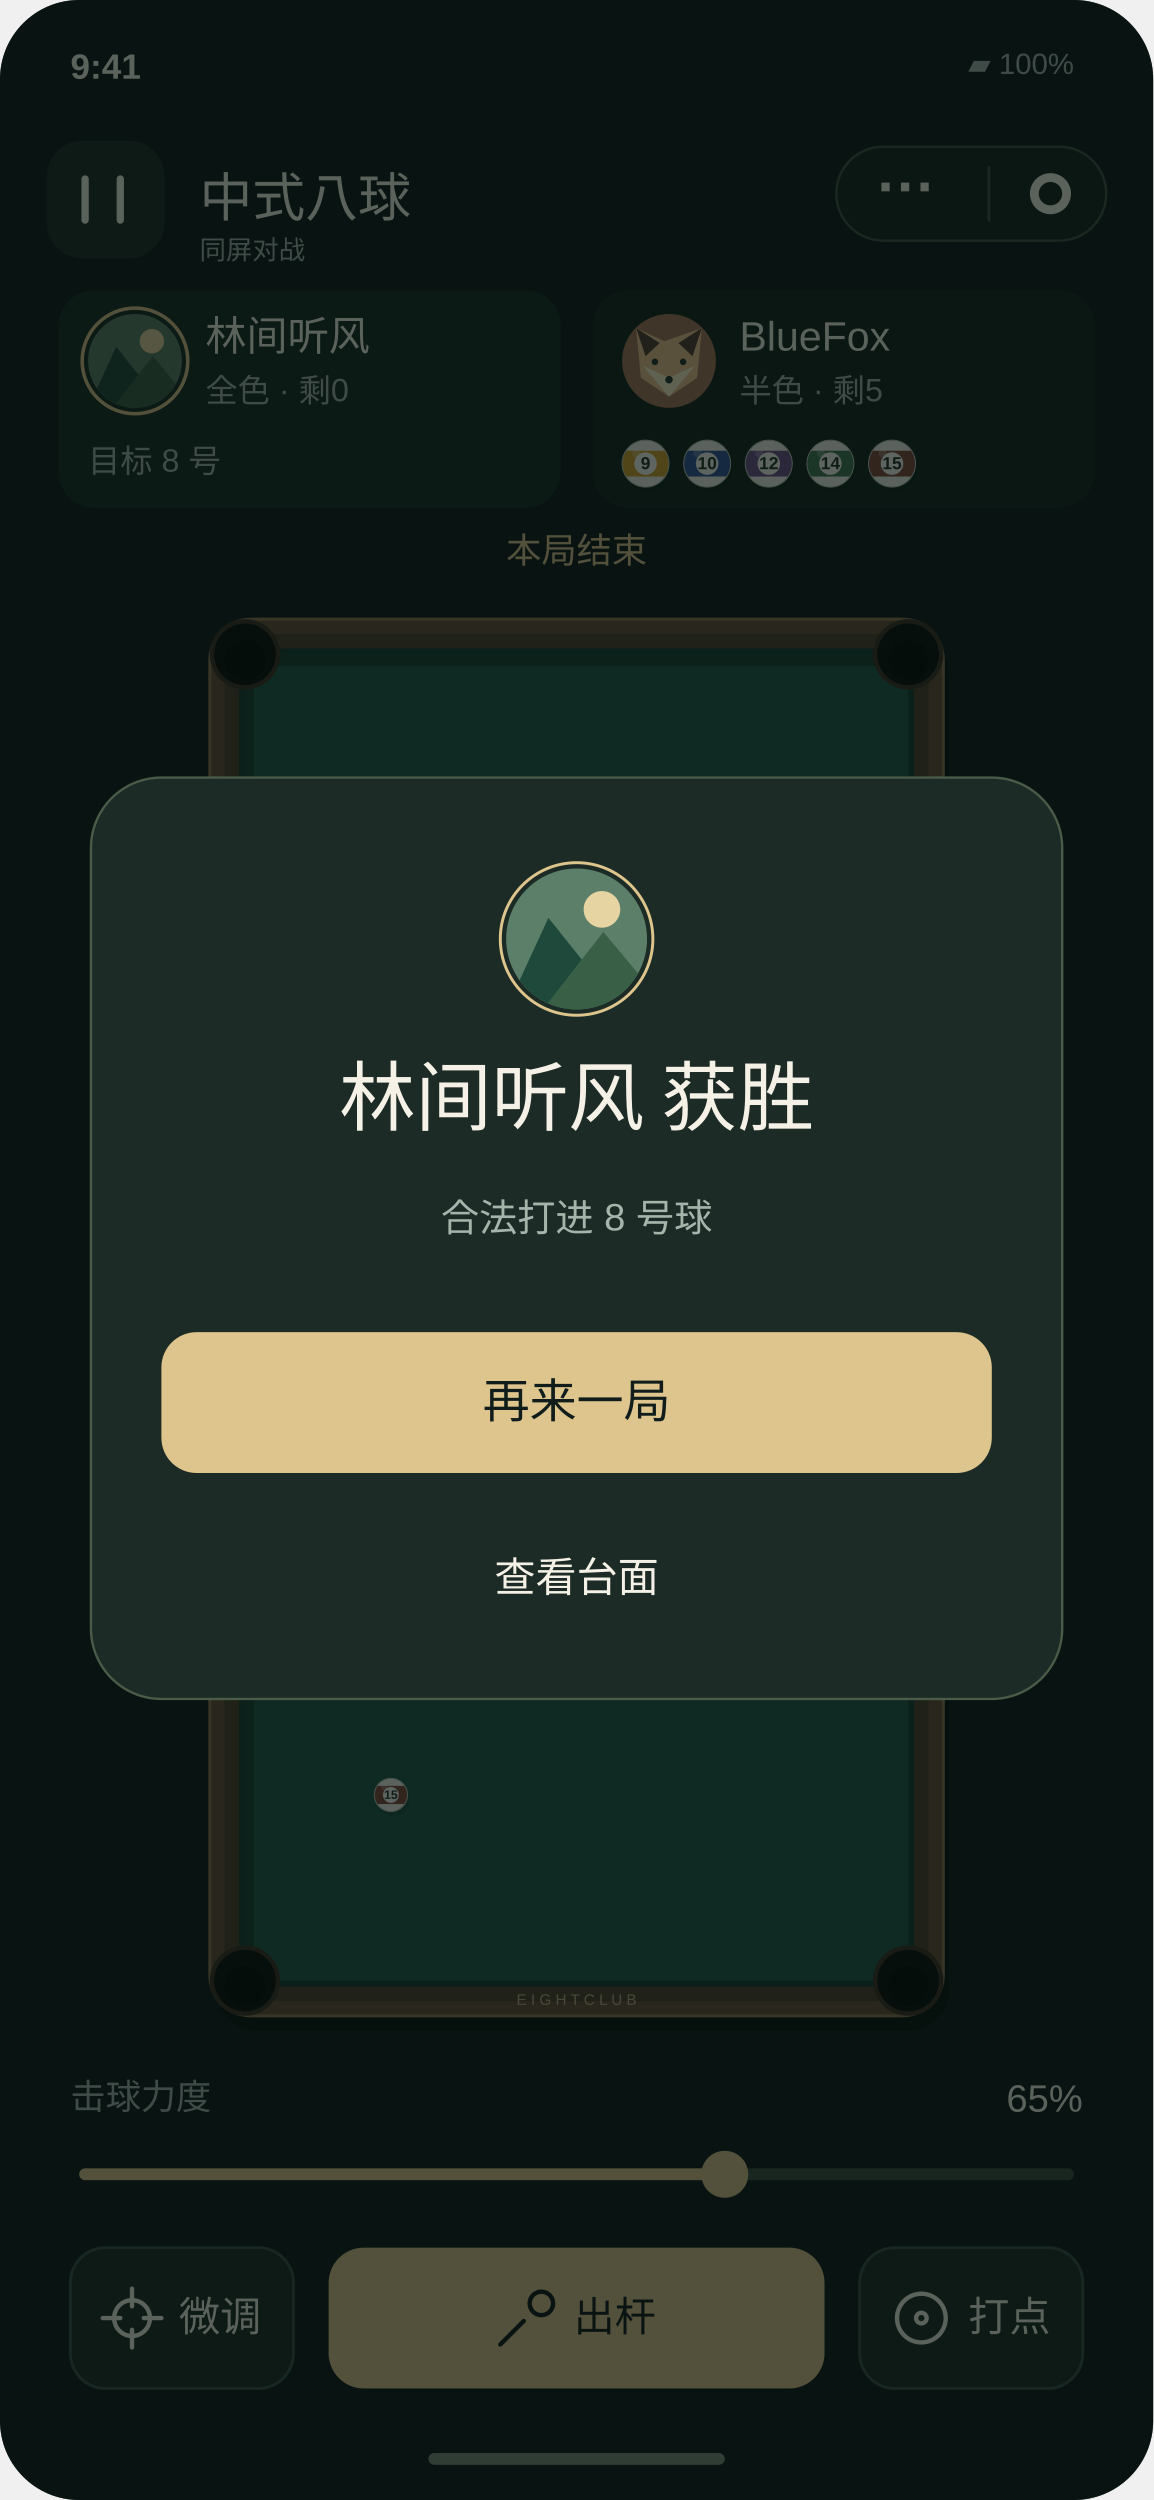
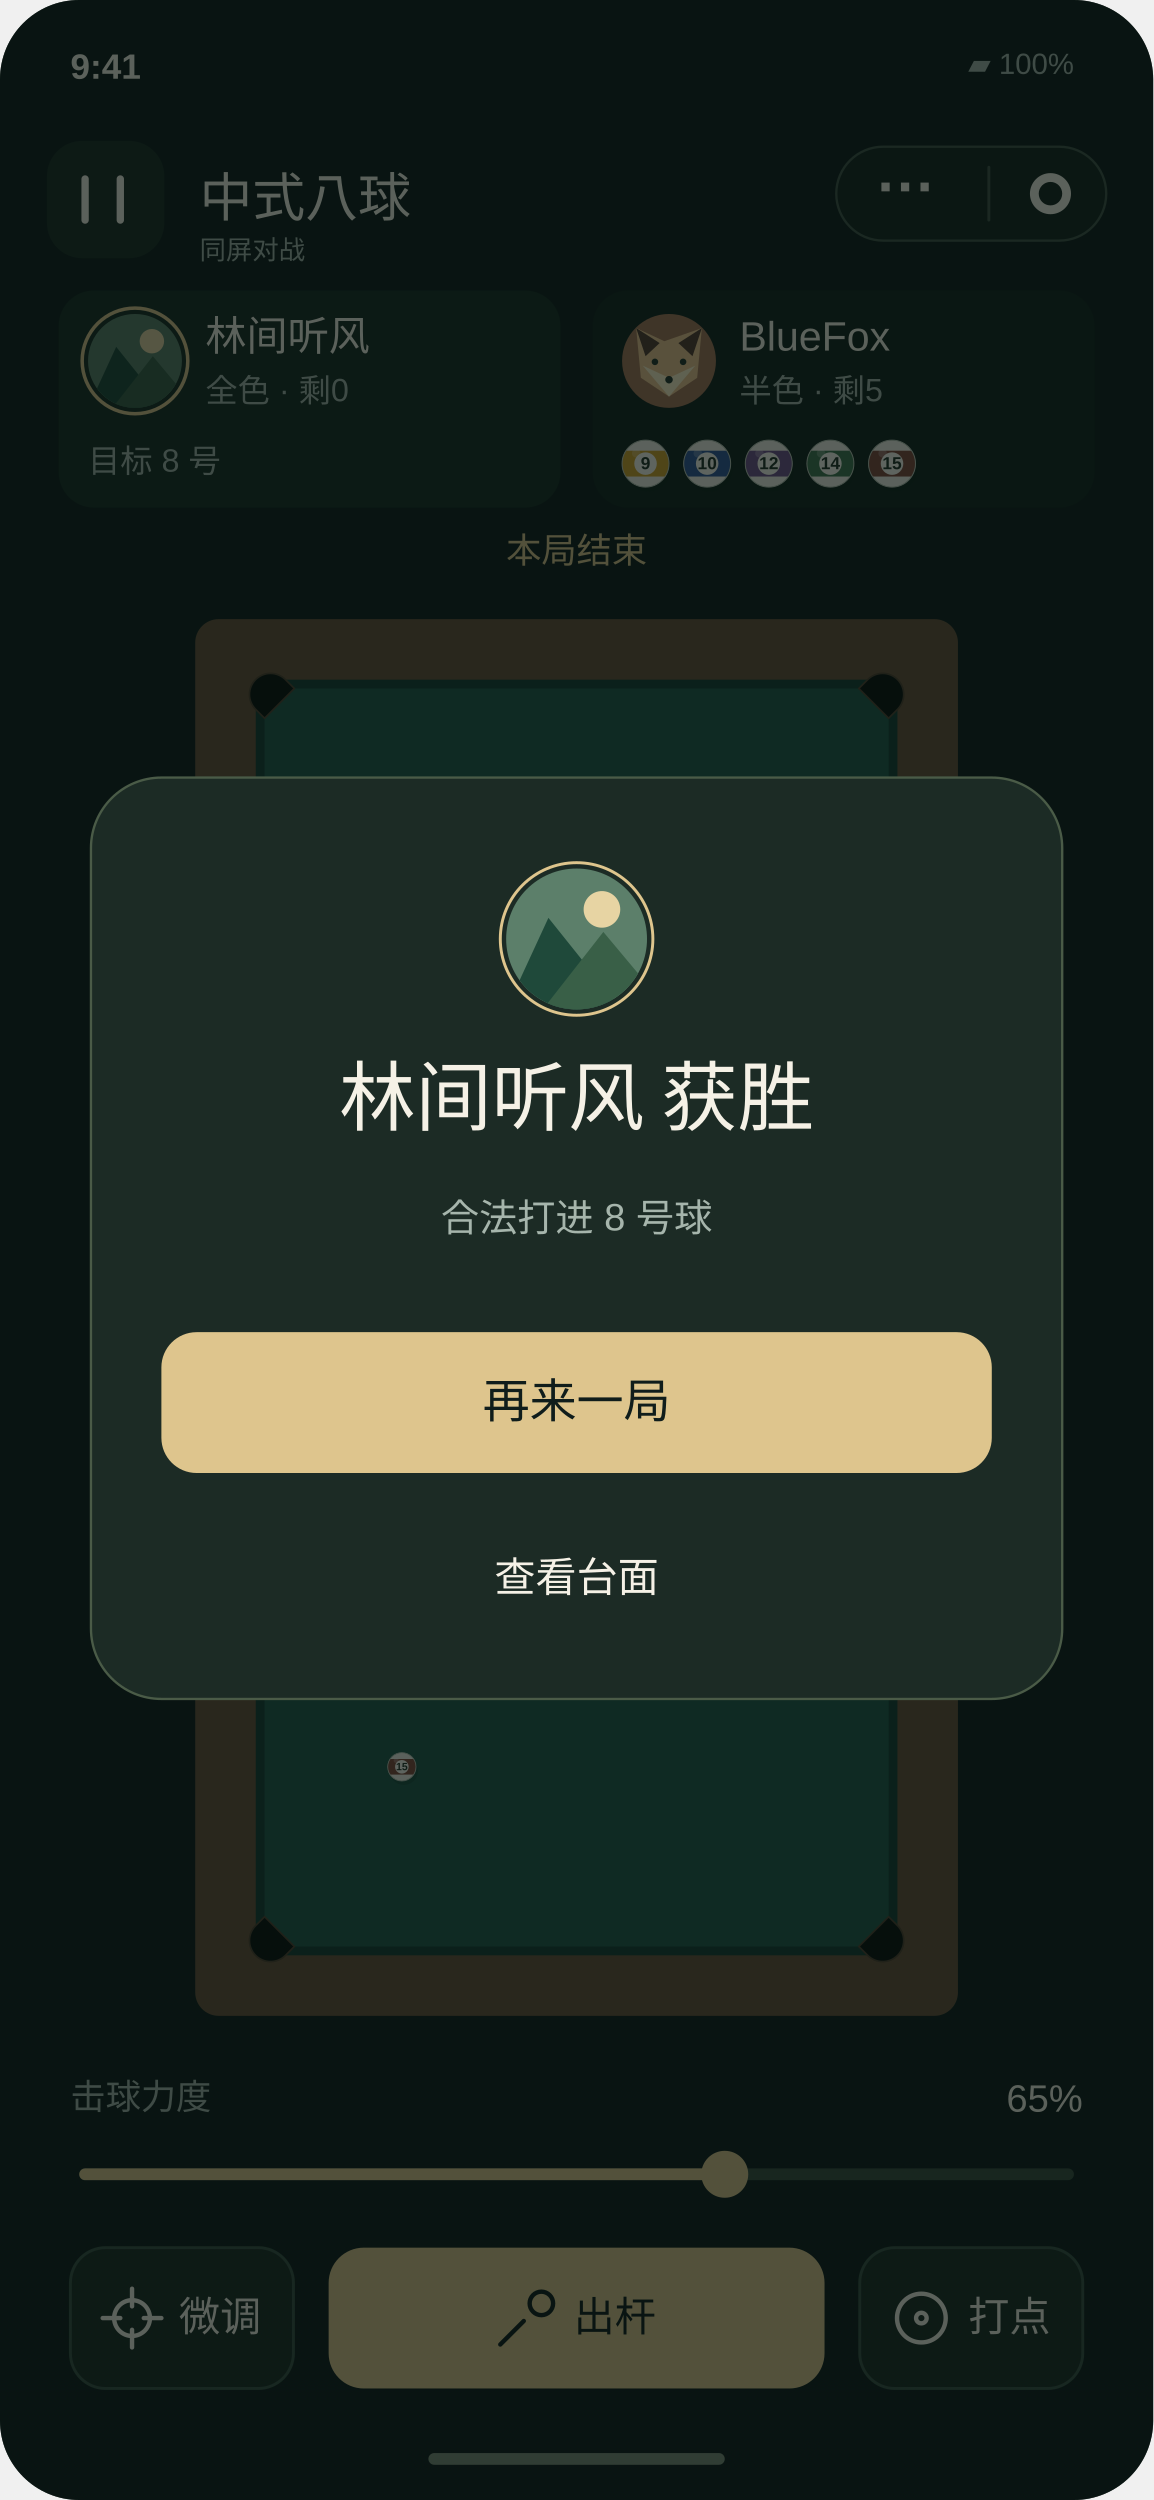
- <svg xmlns="http://www.w3.org/2000/svg" width="393" height="852" viewBox="0 0 393 852">
+ <svg xmlns="http://www.w3.org/2000/svg" width="393" height="852" viewBox="0 0 393 852" data-design-version="1.12" data-pocket-profile="not-finalized">
  <rect x="0" y="0" width="393" height="852" rx="27" fill="#101D1B" stroke="none" stroke-width="1" opacity="1" />
  <text x="24" y="26.84" text-anchor="start" font-family="Arial Unicode MS,PingFang SC,Arial,sans-serif" font-size="12" fill="#F5F1E6" font-weight="700">9:41</text>
  <text x="366" y="25.2" text-anchor="end" font-family="Arial Unicode MS,PingFang SC,Arial,sans-serif" font-size="10" fill="#A6B5AC" font-weight="400">▰  100%</text>
  <rect x="16" y="48" width="40" height="40" rx="12" fill="#1C2B25" stroke="none" stroke-width="1" opacity="1" />
  <line x1="29" y1="61" x2="29" y2="75" stroke="#F5F1E6" stroke-width="2.5" stroke-linecap="round" stroke-linejoin="round" />
  <line x1="41" y1="61" x2="41" y2="75" stroke="#F5F1E6" stroke-width="2.5" stroke-linecap="round" stroke-linejoin="round" />
  <text x="68" y="73.76" text-anchor="start" font-family="Arial Unicode MS,PingFang SC,Arial,sans-serif" font-size="18" fill="#F5F1E6" font-weight="400">中式八球</text>
  <text x="68" y="88.38" text-anchor="start" font-family="Arial Unicode MS,PingFang SC,Arial,sans-serif" font-size="9" fill="#A6B5AC" font-weight="400">同屏对战</text>
  <rect x="285" y="50" width="92" height="32" rx="16" fill="#15241F" stroke="#425348" stroke-width="0.8" opacity="1" />
  <text x="309" y="70.4" text-anchor="middle" font-family="Arial Unicode MS,PingFang SC,Arial,sans-serif" font-size="20" fill="#F5F1E6" font-weight="700">···</text>
  <line x1="337" y1="57" x2="337" y2="75" stroke="#425348" stroke-width="1" stroke-linecap="round" stroke-linejoin="round" />
  <circle cx="358" cy="66" r="7" fill="#F5F1E6" stroke="none" stroke-width="1" opacity="1" />
  <circle cx="358" cy="66" r="4" fill="#15241F" stroke="none" stroke-width="1" opacity="1" />
  <rect x="20" y="99" width="171" height="74" rx="12" fill="#182B23" stroke="none" stroke-width="1" opacity="1" />
  <circle cx="46.0" cy="123.0" r="16.0" fill="#5C7F6A" stroke="none" stroke-width="1" opacity="1" />
  <defs>
    <clipPath id="circleclip15">
      <circle cx="46.0" cy="123.0" r="16.0" />
    </clipPath>
  </defs>
  <g clip-path="url(#circleclip15)">
    <circle cx="51.76" cy="116.28" r="4.16" fill="#E7D4A3" stroke="none" stroke-width="1" opacity="1" />
    <polygon points="30,139 39.6,118.2 56.24,139" fill="#1F493A" />
    <polygon points="38.32,139 52.08,121.4 66.8,139" fill="#395F47" />
  </g>
  <circle cx="46.0" cy="123.0" r="18.0" fill="none" stroke="#DEC58D" stroke-width="1.2" />
  <text x="70" y="119.48" text-anchor="start" font-family="Arial Unicode MS,PingFang SC,Arial,sans-serif" font-size="14" fill="#F5F1E6" font-weight="400">林间听风</text>
  <text x="70" y="137.02" text-anchor="start" font-family="Arial Unicode MS,PingFang SC,Arial,sans-serif" font-size="11" fill="#A6B5AC" font-weight="400">全色 · 剩0</text>
  <text x="30" y="161.02" text-anchor="start" font-family="Arial Unicode MS,PingFang SC,Arial,sans-serif" font-size="11" fill="#A6B5AC" font-weight="400">目标 8 号</text>
  <rect x="202" y="99" width="171" height="74" rx="12" fill="#14231E" stroke="none" stroke-width="1" opacity="1" />
  <circle cx="228.0" cy="123.0" r="16.0" fill="#A67658" stroke="none" stroke-width="1" opacity="1" />
  <defs>
    <clipPath id="circleclip26">
      <circle cx="228.0" cy="123.0" r="16.0" />
    </clipPath>
  </defs>
  <g clip-path="url(#circleclip26)">
    <polygon points="216.8,111.8 226.4,116.28 239.2,111.8 237.6,128.76 228.0,135.16 218.4,128.76" fill="#EDC58F" />
    <polygon points="216.8,111.8 224.8,116.92 220.0,121.4" fill="#553C31" />
    <polygon points="239.2,111.8 231.2,116.92 236.0,121.4" fill="#553C31" />
    <polygon points="219.04,124.6 228.0,128.76 236.96,124.6 228.0,135.16" fill="#FFF0CB" />
    <circle cx="223.2" cy="123.32" r="1.12" fill="#24362D" stroke="none" stroke-width="1" opacity="1" />
    <circle cx="232.8" cy="123.32" r="1.12" fill="#24362D" stroke="none" stroke-width="1" opacity="1" />
    <circle cx="228.0" cy="129.4" r="1.28" fill="#24362D" stroke="none" stroke-width="1" opacity="1" />
  </g>
  <text x="252" y="119.48" text-anchor="start" font-family="Arial Unicode MS,PingFang SC,Arial,sans-serif" font-size="14" fill="#F5F1E6" font-weight="400">BlueFox</text>
  <text x="252" y="137.02" text-anchor="start" font-family="Arial Unicode MS,PingFang SC,Arial,sans-serif" font-size="11" fill="#A6B5AC" font-weight="400">半色 · 剩5</text>
  <circle cx="220.8" cy="159.6" r="8" fill="#09261B" stroke="none" stroke-width="1" opacity="0.22" />
  <circle cx="220" cy="158" r="8" fill="#F5F2E8" stroke="none" stroke-width="1" opacity="1" />
  <defs>
    <clipPath id="circleclip39">
      <circle cx="220" cy="158" r="8" />
    </clipPath>
  </defs>
  <g clip-path="url(#circleclip39)">
    <polygon points="211.6,153.6 228.4,153.6 228.4,162.4 211.6,162.4" fill="#D3A32B" />
  </g>
  <circle cx="220" cy="158" r="8" fill="none" stroke="#B9C3B5" stroke-width="0.35" />
  <circle cx="220" cy="158" r="3.84" fill="#FCF9F0" stroke="none" stroke-width="1" opacity="1" />
  <text x="220" y="159.894" text-anchor="middle" font-family="Arial Unicode MS,PingFang SC,Arial,sans-serif" font-size="5.92" fill="#223328" font-weight="700">9</text>
  <circle cx="216.8" cy="154.48" r="1.44" fill="#FFFFFF" stroke="none" stroke-width="1" opacity="0.22" />
  <circle cx="241.8" cy="159.6" r="8" fill="#09261B" stroke="none" stroke-width="1" opacity="0.22" />
  <circle cx="241" cy="158" r="8" fill="#F5F2E8" stroke="none" stroke-width="1" opacity="1" />
  <defs>
    <clipPath id="circleclip48">
      <circle cx="241" cy="158" r="8" />
    </clipPath>
  </defs>
  <g clip-path="url(#circleclip48)">
    <polygon points="232.6,153.6 249.4,153.6 249.4,162.4 232.6,162.4" fill="#31599A" />
  </g>
  <circle cx="241" cy="158" r="8" fill="none" stroke="#B9C3B5" stroke-width="0.35" />
  <circle cx="241" cy="158" r="3.84" fill="#FCF9F0" stroke="none" stroke-width="1" opacity="1" />
  <text x="241" y="159.894" text-anchor="middle" font-family="Arial Unicode MS,PingFang SC,Arial,sans-serif" font-size="5.92" fill="#223328" font-weight="700">10</text>
  <circle cx="237.8" cy="154.48" r="1.44" fill="#FFFFFF" stroke="none" stroke-width="1" opacity="0.22" />
  <circle cx="262.8" cy="159.6" r="8" fill="#09261B" stroke="none" stroke-width="1" opacity="0.22" />
  <circle cx="262" cy="158" r="8" fill="#F5F2E8" stroke="none" stroke-width="1" opacity="1" />
  <defs>
    <clipPath id="circleclip57">
      <circle cx="262" cy="158" r="8" />
    </clipPath>
  </defs>
  <g clip-path="url(#circleclip57)">
    <polygon points="253.6,153.6 270.4,153.6 270.4,162.4 253.6,162.4" fill="#73538D" />
  </g>
  <circle cx="262" cy="158" r="8" fill="none" stroke="#B9C3B5" stroke-width="0.35" />
  <circle cx="262" cy="158" r="3.84" fill="#FCF9F0" stroke="none" stroke-width="1" opacity="1" />
  <text x="262" y="159.894" text-anchor="middle" font-family="Arial Unicode MS,PingFang SC,Arial,sans-serif" font-size="5.92" fill="#223328" font-weight="700">12</text>
  <circle cx="258.8" cy="154.48" r="1.44" fill="#FFFFFF" stroke="none" stroke-width="1" opacity="0.22" />
  <circle cx="283.8" cy="159.6" r="8" fill="#09261B" stroke="none" stroke-width="1" opacity="0.22" />
  <circle cx="283" cy="158" r="8" fill="#F5F2E8" stroke="none" stroke-width="1" opacity="1" />
  <defs>
    <clipPath id="circleclip66">
      <circle cx="283" cy="158" r="8" />
    </clipPath>
  </defs>
  <g clip-path="url(#circleclip66)">
    <polygon points="274.6,153.6 291.4,153.6 291.4,162.4 274.6,162.4" fill="#427852" />
  </g>
  <circle cx="283" cy="158" r="8" fill="none" stroke="#B9C3B5" stroke-width="0.35" />
  <circle cx="283" cy="158" r="3.84" fill="#FCF9F0" stroke="none" stroke-width="1" opacity="1" />
  <text x="283" y="159.894" text-anchor="middle" font-family="Arial Unicode MS,PingFang SC,Arial,sans-serif" font-size="5.92" fill="#223328" font-weight="700">14</text>
  <circle cx="279.8" cy="154.48" r="1.44" fill="#FFFFFF" stroke="none" stroke-width="1" opacity="0.22" />
  <circle cx="304.8" cy="159.6" r="8" fill="#09261B" stroke="none" stroke-width="1" opacity="0.22" />
  <circle cx="304" cy="158" r="8" fill="#F5F2E8" stroke="none" stroke-width="1" opacity="1" />
  <defs>
    <clipPath id="circleclip75">
      <circle cx="304" cy="158" r="8" />
    </clipPath>
  </defs>
  <g clip-path="url(#circleclip75)">
    <polygon points="295.6,153.6 312.4,153.6 312.4,162.4 295.6,162.4" fill="#824B3D" />
  </g>
  <circle cx="304" cy="158" r="8" fill="none" stroke="#B9C3B5" stroke-width="0.35" />
  <circle cx="304" cy="158" r="3.84" fill="#FCF9F0" stroke="none" stroke-width="1" opacity="1" />
  <text x="304" y="159.894" text-anchor="middle" font-family="Arial Unicode MS,PingFang SC,Arial,sans-serif" font-size="5.92" fill="#223328" font-weight="700">15</text>
  <circle cx="300.8" cy="154.48" r="1.44" fill="#FFFFFF" stroke="none" stroke-width="1" opacity="0.22" />
  <text x="196.5" y="191.84" text-anchor="middle" font-family="Arial Unicode MS,PingFang SC,Arial,sans-serif" font-size="12" fill="#DEC58D" font-weight="400">本局结束</text>
-   <rect x="73.5" y="216" width="250" height="476" rx="14" fill="#07110D" stroke="none" stroke-width="1" opacity="1" />
-   <rect x="71.5" y="211" width="250" height="476" rx="14" fill="#69503A" stroke="#927657" stroke-width="1" opacity="1" />
-   <rect x="76.5" y="216" width="240" height="466" rx="10" fill="#503F2E" stroke="none" stroke-width="1" opacity="1" />
-   <rect x="81.5" y="221" width="230" height="456" rx="6" fill="#163E34" stroke="none" stroke-width="1" opacity="1" />
-   <rect x="83.5" y="223" width="226" height="452" rx="0" fill="#21584B" stroke="none" stroke-width="1" opacity="1" />
-   <rect x="83.5" y="223" width="226" height="4" rx="0" fill="#193F32" stroke="none" stroke-width="1" opacity="1" />
-   <rect x="83.5" y="223" width="3" height="452" rx="0" fill="#193F32" stroke="none" stroke-width="1" opacity="1" />
-   <circle cx="77.5" cy="330" r="1.25" fill="#BAAC8C" stroke="none" stroke-width="1" opacity="1" />
-   <circle cx="77.5" cy="568" r="1.25" fill="#BAAC8C" stroke="none" stroke-width="1" opacity="1" />
-   <circle cx="315.5" cy="330" r="1.25" fill="#BAAC8C" stroke="none" stroke-width="1" opacity="1" />
-   <circle cx="315.5" cy="568" r="1.25" fill="#BAAC8C" stroke="none" stroke-width="1" opacity="1" />
-   <text x="196.5" y="683.264" text-anchor="middle" font-family="Arial Unicode MS,PingFang SC,Arial,sans-serif" font-size="5.2" fill="#C0AB86" font-weight="400">E I G H T   C L U B</text>
-   <circle cx="83.5" cy="223" r="12" fill="#3C3024" stroke="none" stroke-width="1" opacity="1" />
-   <circle cx="83.5" cy="223" r="10.5" fill="#080E0C" stroke="none" stroke-width="1" opacity="1" />
-   <circle cx="83.5" cy="225" r="7" fill="#050907" stroke="none" stroke-width="1" opacity="1" />
-   <circle cx="309.5" cy="223" r="12" fill="#3C3024" stroke="none" stroke-width="1" opacity="1" />
-   <circle cx="309.5" cy="223" r="10.5" fill="#080E0C" stroke="none" stroke-width="1" opacity="1" />
-   <circle cx="309.5" cy="225" r="7" fill="#050907" stroke="none" stroke-width="1" opacity="1" />
-   <circle cx="83.5" cy="449.0" r="12" fill="#3C3024" stroke="none" stroke-width="1" opacity="1" />
-   <circle cx="83.5" cy="449.0" r="10.5" fill="#080E0C" stroke="none" stroke-width="1" opacity="1" />
-   <circle cx="83.5" cy="451.0" r="7" fill="#050907" stroke="none" stroke-width="1" opacity="1" />
-   <circle cx="309.5" cy="449.0" r="12" fill="#3C3024" stroke="none" stroke-width="1" opacity="1" />
-   <circle cx="309.5" cy="449.0" r="10.5" fill="#080E0C" stroke="none" stroke-width="1" opacity="1" />
-   <circle cx="309.5" cy="451.0" r="7" fill="#050907" stroke="none" stroke-width="1" opacity="1" />
-   <circle cx="83.5" cy="675" r="12" fill="#3C3024" stroke="none" stroke-width="1" opacity="1" />
-   <circle cx="83.5" cy="675" r="10.5" fill="#080E0C" stroke="none" stroke-width="1" opacity="1" />
-   <circle cx="83.5" cy="677" r="7" fill="#050907" stroke="none" stroke-width="1" opacity="1" />
-   <circle cx="309.5" cy="675" r="12" fill="#3C3024" stroke="none" stroke-width="1" opacity="1" />
-   <circle cx="309.5" cy="675" r="10.5" fill="#080E0C" stroke="none" stroke-width="1" opacity="1" />
-   <circle cx="309.5" cy="677" r="7" fill="#050907" stroke="none" stroke-width="1" opacity="1" />
-   <circle cx="249.28" cy="296.92" r="5.65" fill="#09261B" stroke="none" stroke-width="1" opacity="0.22" />
-   <circle cx="248.48" cy="295.32" r="5.65" fill="#F5F2E8" stroke="none" stroke-width="1" opacity="1" />
-   <defs>
-     <clipPath id="circleclip115">
-       <circle cx="248.48" cy="295.32" r="5.65" />
-     </clipPath>
-   </defs>
-   <g clip-path="url(#circleclip115)">
-     <polygon points="242.547,292.212 254.412,292.212 254.412,298.428 242.547,298.428" fill="#D3A32B" />
-   </g>
-   <circle cx="248.48" cy="295.32" r="5.65" fill="none" stroke="#B9C3B5" stroke-width="0.35" />
-   <circle cx="248.48" cy="295.32" r="2.712" fill="#FCF9F0" stroke="none" stroke-width="1" opacity="1" />
-   <text x="248.48" y="296.658" text-anchor="middle" font-family="Arial Unicode MS,PingFang SC,Arial,sans-serif" font-size="4.181" fill="#223328" font-weight="700">9</text>
-   <circle cx="246.22" cy="292.834" r="1.017" fill="#FFFFFF" stroke="none" stroke-width="1" opacity="0.22" />
-   <circle cx="129.5" cy="482.24" r="5.65" fill="#09261B" stroke="none" stroke-width="1" opacity="0.22" />
-   <circle cx="128.7" cy="480.64" r="5.65" fill="#F5F2E8" stroke="none" stroke-width="1" opacity="1" />
-   <defs>
-     <clipPath id="circleclip124">
-       <circle cx="128.7" cy="480.64" r="5.65" />
-     </clipPath>
-   </defs>
-   <g clip-path="url(#circleclip124)">
-     <polygon points="122.767,477.532 134.632,477.532 134.632,483.748 122.767,483.748" fill="#31599A" />
-   </g>
-   <circle cx="128.7" cy="480.64" r="5.65" fill="none" stroke="#B9C3B5" stroke-width="0.35" />
-   <circle cx="128.7" cy="480.64" r="2.712" fill="#FCF9F0" stroke="none" stroke-width="1" opacity="1" />
-   <text x="128.7" y="481.978" text-anchor="middle" font-family="Arial Unicode MS,PingFang SC,Arial,sans-serif" font-size="4.181" fill="#223328" font-weight="700">10</text>
-   <circle cx="126.44" cy="478.154" r="1.017" fill="#FFFFFF" stroke="none" stroke-width="1" opacity="0.22" />
-   <circle cx="258.32" cy="446.08" r="5.65" fill="#09261B" stroke="none" stroke-width="1" opacity="0.22" />
-   <circle cx="257.52" cy="444.48" r="5.65" fill="#F5F2E8" stroke="none" stroke-width="1" opacity="1" />
-   <defs>
-     <clipPath id="circleclip133">
-       <circle cx="257.52" cy="444.48" r="5.65" />
-     </clipPath>
-   </defs>
-   <g clip-path="url(#circleclip133)">
-     <polygon points="251.587,441.373 263.452,441.373 263.452,447.588 251.587,447.588" fill="#73538D" />
-   </g>
-   <circle cx="257.52" cy="444.48" r="5.65" fill="none" stroke="#B9C3B5" stroke-width="0.35" />
-   <circle cx="257.52" cy="444.48" r="2.712" fill="#FCF9F0" stroke="none" stroke-width="1" opacity="1" />
-   <text x="257.52" y="445.818" text-anchor="middle" font-family="Arial Unicode MS,PingFang SC,Arial,sans-serif" font-size="4.181" fill="#223328" font-weight="700">12</text>
-   <circle cx="255.26" cy="441.994" r="1.017" fill="#FFFFFF" stroke="none" stroke-width="1" opacity="0.22" />
-   <circle cx="152.1" cy="531.96" r="5.65" fill="#09261B" stroke="none" stroke-width="1" opacity="0.22" />
-   <circle cx="151.3" cy="530.36" r="5.65" fill="#F5F2E8" stroke="none" stroke-width="1" opacity="1" />
-   <defs>
-     <clipPath id="circleclip142">
-       <circle cx="151.3" cy="530.36" r="5.65" />
-     </clipPath>
-   </defs>
-   <g clip-path="url(#circleclip142)">
-     <polygon points="145.368,527.253 157.233,527.253 157.233,533.467 145.368,533.467" fill="#427852" />
-   </g>
-   <circle cx="151.3" cy="530.36" r="5.65" fill="none" stroke="#B9C3B5" stroke-width="0.35" />
-   <circle cx="151.3" cy="530.36" r="2.712" fill="#FCF9F0" stroke="none" stroke-width="1" opacity="1" />
-   <text x="151.3" y="531.698" text-anchor="middle" font-family="Arial Unicode MS,PingFang SC,Arial,sans-serif" font-size="4.181" fill="#223328" font-weight="700">14</text>
-   <circle cx="149.04" cy="527.874" r="1.017" fill="#FFFFFF" stroke="none" stroke-width="1" opacity="0.22" />
-   <circle cx="134.02" cy="613.32" r="5.65" fill="#09261B" stroke="none" stroke-width="1" opacity="0.22" />
-   <circle cx="133.22" cy="611.72" r="5.65" fill="#F5F2E8" stroke="none" stroke-width="1" opacity="1" />
-   <defs>
-     <clipPath id="circleclip151">
-       <circle cx="133.22" cy="611.72" r="5.65" />
-     </clipPath>
-   </defs>
-   <g clip-path="url(#circleclip151)">
-     <polygon points="127.287,608.613 139.153,608.613 139.153,614.827 127.287,614.827" fill="#824B3D" />
-   </g>
-   <circle cx="133.22" cy="611.72" r="5.65" fill="none" stroke="#B9C3B5" stroke-width="0.35" />
-   <circle cx="133.22" cy="611.72" r="2.712" fill="#FCF9F0" stroke="none" stroke-width="1" opacity="1" />
-   <text x="133.22" y="613.058" text-anchor="middle" font-family="Arial Unicode MS,PingFang SC,Arial,sans-serif" font-size="4.181" fill="#223328" font-weight="700">15</text>
-   <circle cx="130.96" cy="609.234" r="1.017" fill="#FFFFFF" stroke="none" stroke-width="1" opacity="0.22" />
-   <circle cx="213.12" cy="568.12" r="5.65" fill="#09261B" stroke="none" stroke-width="1" opacity="0.22" />
-   <circle cx="212.32" cy="566.52" r="5.65" fill="#F5F2E8" stroke="none" stroke-width="1" opacity="1" />
-   <circle cx="210.06" cy="564.034" r="1.017" fill="#FFFFFF" stroke="none" stroke-width="1" opacity="0.22" />
+   <g data-table-reference="JOY Q8 Pro" data-pocket-status="candidate-mouth-width-unverified-rear-profile">
+     <rect x="66.528" y="211.0" width="259.943" height="476.0" rx="8" fill="#69503A" />
+     <rect x="87.16" y="231.631" width="218.681" height="434.738" rx="3" fill="#163E34" />
+     <rect x="90.16" y="234.631" width="212.681" height="428.738" fill="#21584B" />
+     <path data-role="pocket-visual-prototype" d="M 100.305,234.631 L 97.261,231.588 L 96.74,231.115 L 96.174,230.695 L 95.57,230.334 L 94.934,230.033 L 94.271,229.795 L 93.588,229.624 L 92.892,229.521 L 92.189,229.486 L 91.485,229.521 L 90.789,229.624 L 90.106,229.795 L 89.443,230.033 L 88.807,230.334 L 88.203,230.695 L 87.638,231.115 L 87.116,231.588 L 86.643,232.109 L 86.224,232.675 L 85.862,233.279 L 85.561,233.915 L 85.324,234.578 L 85.153,235.261 L 85.049,235.957 L 85.015,236.66 L 85.049,237.363 L 85.153,238.06 L 85.324,238.743 L 85.561,239.406 L 85.862,240.042 L 86.224,240.646 L 86.643,241.211 L 87.116,241.733 L 90.16,244.776 Z" fill="#080E0C" stroke="#503F2E" stroke-width="0.574" />
+     <path data-role="pocket-visual-prototype" d="M 90.16,442.079 L 86.007,442.079 L 85.329,442.113 L 84.657,442.212 L 83.998,442.377 L 83.359,442.606 L 82.745,442.897 L 82.162,443.246 L 81.617,443.65 L 81.114,444.106 L 80.658,444.61 L 80.253,445.155 L 79.904,445.738 L 79.613,446.352 L 79.385,446.991 L 79.22,447.65 L 79.12,448.322 L 79.087,449 L 79.12,449.678 L 79.22,450.35 L 79.385,451.009 L 79.613,451.648 L 79.904,452.262 L 80.253,452.845 L 80.658,453.39 L 81.114,453.894 L 81.617,454.35 L 82.162,454.754 L 82.745,455.103 L 83.359,455.394 L 83.998,455.623 L 84.657,455.788 L 85.329,455.887 L 86.007,455.921 L 90.16,455.921 Z" fill="#080E0C" stroke="#503F2E" stroke-width="0.554" />
+     <path data-role="pocket-visual-prototype" d="M 90.16,653.224 L 87.116,656.267 L 86.643,656.789 L 86.224,657.354 L 85.862,657.958 L 85.561,658.594 L 85.324,659.257 L 85.153,659.94 L 85.049,660.637 L 85.015,661.34 L 85.049,662.043 L 85.153,662.739 L 85.324,663.422 L 85.561,664.085 L 85.862,664.721 L 86.224,665.325 L 86.643,665.891 L 87.116,666.412 L 87.638,666.885 L 88.203,667.305 L 88.807,667.666 L 89.443,667.967 L 90.106,668.205 L 90.789,668.376 L 91.485,668.479 L 92.189,668.514 L 92.892,668.479 L 93.588,668.376 L 94.271,668.205 L 94.934,667.967 L 95.57,667.666 L 96.174,667.305 L 96.74,666.885 L 97.261,666.412 L 100.305,663.369 Z" fill="#080E0C" stroke="#503F2E" stroke-width="0.574" />
+     <path data-role="pocket-visual-prototype" d="M 302.84,244.776 L 305.884,241.733 L 306.357,241.211 L 306.776,240.646 L 307.138,240.042 L 307.439,239.406 L 307.676,238.743 L 307.847,238.06 L 307.951,237.363 L 307.985,236.66 L 307.951,235.957 L 307.847,235.261 L 307.676,234.578 L 307.439,233.915 L 307.138,233.279 L 306.776,232.675 L 306.357,232.109 L 305.884,231.588 L 305.362,231.115 L 304.797,230.695 L 304.193,230.334 L 303.557,230.033 L 302.894,229.795 L 302.211,229.624 L 301.515,229.521 L 300.811,229.486 L 300.108,229.521 L 299.412,229.624 L 298.729,229.795 L 298.066,230.033 L 297.43,230.334 L 296.826,230.695 L 296.26,231.115 L 295.739,231.588 L 292.695,234.631 Z" fill="#080E0C" stroke="#503F2E" stroke-width="0.574" />
+     <path data-role="pocket-visual-prototype" d="M 302.84,455.921 L 306.993,455.921 L 307.671,455.887 L 308.343,455.788 L 309.002,455.623 L 309.641,455.394 L 310.255,455.103 L 310.838,454.754 L 311.383,454.35 L 311.886,453.894 L 312.342,453.39 L 312.747,452.845 L 313.096,452.262 L 313.387,451.648 L 313.615,451.009 L 313.78,450.35 L 313.88,449.678 L 313.913,449 L 313.88,448.322 L 313.78,447.65 L 313.615,446.991 L 313.387,446.352 L 313.096,445.738 L 312.747,445.155 L 312.342,444.61 L 311.886,444.106 L 311.383,443.65 L 310.838,443.246 L 310.255,442.897 L 309.641,442.606 L 309.002,442.377 L 308.343,442.212 L 307.671,442.113 L 306.993,442.079 L 302.84,442.079 Z" fill="#080E0C" stroke="#503F2E" stroke-width="0.554" />
+     <path data-role="pocket-visual-prototype" d="M 292.695,663.369 L 295.739,666.412 L 296.26,666.885 L 296.826,667.305 L 297.43,667.666 L 298.066,667.967 L 298.729,668.205 L 299.412,668.376 L 300.108,668.479 L 300.811,668.514 L 301.515,668.479 L 302.211,668.376 L 302.894,668.205 L 303.557,667.967 L 304.193,667.666 L 304.797,667.305 L 305.362,666.885 L 305.884,666.412 L 306.357,665.891 L 306.776,665.325 L 307.138,664.721 L 307.439,664.085 L 307.676,663.422 L 307.847,662.739 L 307.951,662.043 L 307.985,661.34 L 307.951,660.637 L 307.847,659.94 L 307.676,659.257 L 307.439,658.594 L 307.138,657.958 L 306.776,657.354 L 306.357,656.789 L 305.884,656.267 L 302.84,653.224 Z" fill="#080E0C" stroke="#503F2E" stroke-width="0.574" />
+   </g>
+   <g transform="translate(11.58059 26.4615) scale(0.9410657)" data-role="state-composition-not-metrology">
+     <g transform="translate(23.07314 27.42257) scale(0.9071429)" data-role="physical-ball-scale">
+       <circle cx="249.28" cy="296.92" r="5.65" fill="#09261B" stroke="none" stroke-width="1" opacity="0.22" />
+       <circle cx="248.48" cy="295.32" r="5.65" fill="#F5F2E8" stroke="none" stroke-width="1" opacity="1" />
+       <defs>
+         <clipPath id="circleclip115">
+           <circle cx="248.48" cy="295.32" r="5.65" />
+         </clipPath>
+       </defs>
+       <g clip-path="url(#circleclip115)">
+         <polygon points="242.547,292.212 254.412,292.212 254.412,298.428 242.547,298.428" fill="#D3A32B" />
+       </g>
+       <circle cx="248.48" cy="295.32" r="5.65" fill="none" stroke="#B9C3B5" stroke-width="0.35" />
+       <circle cx="248.48" cy="295.32" r="2.712" fill="#FCF9F0" stroke="none" stroke-width="1" opacity="1" />
+       <text x="248.48" y="296.658" text-anchor="middle" font-family="Arial Unicode MS,PingFang SC,Arial,sans-serif" font-size="4.181" fill="#223328" font-weight="700">9</text>
+       <circle cx="246.22" cy="292.834" r="1.017" fill="#FFFFFF" stroke="none" stroke-width="1" opacity="0.22" />
+     </g>
+     <g transform="translate(11.95071 44.63086) scale(0.9071429)" data-role="physical-ball-scale">
+       <circle cx="129.5" cy="482.24" r="5.65" fill="#09261B" stroke="none" stroke-width="1" opacity="0.22" />
+       <circle cx="128.7" cy="480.64" r="5.65" fill="#F5F2E8" stroke="none" stroke-width="1" opacity="1" />
+       <defs>
+         <clipPath id="circleclip124">
+           <circle cx="128.7" cy="480.64" r="5.65" />
+         </clipPath>
+       </defs>
+       <g clip-path="url(#circleclip124)">
+         <polygon points="122.767,477.532 134.632,477.532 134.632,483.748 122.767,483.748" fill="#31599A" />
+       </g>
+       <circle cx="128.7" cy="480.64" r="5.65" fill="none" stroke="#B9C3B5" stroke-width="0.35" />
+       <circle cx="128.7" cy="480.64" r="2.712" fill="#FCF9F0" stroke="none" stroke-width="1" opacity="1" />
+       <text x="128.7" y="481.978" text-anchor="middle" font-family="Arial Unicode MS,PingFang SC,Arial,sans-serif" font-size="4.181" fill="#223328" font-weight="700">10</text>
+       <circle cx="126.44" cy="478.154" r="1.017" fill="#FFFFFF" stroke="none" stroke-width="1" opacity="0.22" />
+     </g>
+     <g transform="translate(23.91257 41.27314) scale(0.9071429)" data-role="physical-ball-scale">
+       <circle cx="258.32" cy="446.08" r="5.65" fill="#09261B" stroke="none" stroke-width="1" opacity="0.22" />
+       <circle cx="257.52" cy="444.48" r="5.65" fill="#F5F2E8" stroke="none" stroke-width="1" opacity="1" />
+       <defs>
+         <clipPath id="circleclip133">
+           <circle cx="257.52" cy="444.48" r="5.65" />
+         </clipPath>
+       </defs>
+       <g clip-path="url(#circleclip133)">
+         <polygon points="251.587,441.373 263.452,441.373 263.452,447.588 251.587,447.588" fill="#73538D" />
+       </g>
+       <circle cx="257.52" cy="444.48" r="5.65" fill="none" stroke="#B9C3B5" stroke-width="0.35" />
+       <circle cx="257.52" cy="444.48" r="2.712" fill="#FCF9F0" stroke="none" stroke-width="1" opacity="1" />
+       <text x="257.52" y="445.818" text-anchor="middle" font-family="Arial Unicode MS,PingFang SC,Arial,sans-serif" font-size="4.181" fill="#223328" font-weight="700">12</text>
+       <circle cx="255.26" cy="441.994" r="1.017" fill="#FFFFFF" stroke="none" stroke-width="1" opacity="0.22" />
+     </g>
+     <g transform="translate(14.04929 49.24771) scale(0.9071429)" data-role="physical-ball-scale">
+       <circle cx="152.1" cy="531.96" r="5.65" fill="#09261B" stroke="none" stroke-width="1" opacity="0.22" />
+       <circle cx="151.3" cy="530.36" r="5.65" fill="#F5F2E8" stroke="none" stroke-width="1" opacity="1" />
+       <defs>
+         <clipPath id="circleclip142">
+           <circle cx="151.3" cy="530.36" r="5.65" />
+         </clipPath>
+       </defs>
+       <g clip-path="url(#circleclip142)">
+         <polygon points="145.368,527.253 157.233,527.253 157.233,533.467 145.368,533.467" fill="#427852" />
+       </g>
+       <circle cx="151.3" cy="530.36" r="5.65" fill="none" stroke="#B9C3B5" stroke-width="0.35" />
+       <circle cx="151.3" cy="530.36" r="2.712" fill="#FCF9F0" stroke="none" stroke-width="1" opacity="1" />
+       <text x="151.3" y="531.698" text-anchor="middle" font-family="Arial Unicode MS,PingFang SC,Arial,sans-serif" font-size="4.181" fill="#223328" font-weight="700">14</text>
+       <circle cx="149.04" cy="527.874" r="1.017" fill="#FFFFFF" stroke="none" stroke-width="1" opacity="0.22" />
+     </g>
+     <g transform="translate(12.37043 56.80257) scale(0.9071429)" data-role="physical-ball-scale">
+       <circle cx="134.02" cy="613.32" r="5.65" fill="#09261B" stroke="none" stroke-width="1" opacity="0.22" />
+       <circle cx="133.22" cy="611.72" r="5.65" fill="#F5F2E8" stroke="none" stroke-width="1" opacity="1" />
+       <defs>
+         <clipPath id="circleclip151">
+           <circle cx="133.22" cy="611.72" r="5.65" />
+         </clipPath>
+       </defs>
+       <g clip-path="url(#circleclip151)">
+         <polygon points="127.287,608.613 139.153,608.613 139.153,614.827 127.287,614.827" fill="#824B3D" />
+       </g>
+       <circle cx="133.22" cy="611.72" r="5.65" fill="none" stroke="#B9C3B5" stroke-width="0.35" />
+       <circle cx="133.22" cy="611.72" r="2.712" fill="#FCF9F0" stroke="none" stroke-width="1" opacity="1" />
+       <text x="133.22" y="613.058" text-anchor="middle" font-family="Arial Unicode MS,PingFang SC,Arial,sans-serif" font-size="4.181" fill="#223328" font-weight="700">15</text>
+       <circle cx="130.96" cy="609.234" r="1.017" fill="#FFFFFF" stroke="none" stroke-width="1" opacity="0.22" />
+     </g>
+     <g transform="translate(19.71543 52.60543) scale(0.9071429)" data-role="physical-ball-scale">
+       <circle cx="213.12" cy="568.12" r="5.65" fill="#09261B" stroke="none" stroke-width="1" opacity="0.22" />
+       <circle cx="212.32" cy="566.52" r="5.65" fill="#F5F2E8" stroke="none" stroke-width="1" opacity="1" />
+       <circle cx="210.06" cy="564.034" r="1.017" fill="#FFFFFF" stroke="none" stroke-width="1" opacity="0.22" />
+     </g>
+   </g>
  <rect x="20" y="700" width="353" height="120" rx="0" fill="#101D1B" stroke="none" stroke-width="1" opacity="1" />
  <text x="24" y="718.84" text-anchor="start" font-family="Arial Unicode MS,PingFang SC,Arial,sans-serif" font-size="12" fill="#A6B5AC" font-weight="400">击球力度</text>
  <text x="369" y="719.66" text-anchor="end" font-family="Arial Unicode MS,PingFang SC,Arial,sans-serif" font-size="13" fill="#F5F1E6" font-weight="400">65%</text>
  <rect x="27" y="739" width="339" height="4" rx="2" fill="#3A4D40" stroke="none" stroke-width="1" opacity="1" />
  <rect x="27" y="739" width="220" height="4" rx="2" fill="#DEC58D" stroke="none" stroke-width="1" opacity="1" />
  <circle cx="247" cy="741" r="8" fill="#DEC58D" stroke="none" stroke-width="1" opacity="1" />
  <rect x="24" y="766" width="76" height="48" rx="12" fill="#1C2B25" stroke="#395044" stroke-width="1" opacity="1" />
  <circle cx="45.0" cy="790" r="6.1" fill="none" stroke="#F5F1E6" stroke-width="1.5" />
  <line x1="35.0" y1="790" x2="41.0" y2="790" stroke="#F5F1E6" stroke-width="1.5" stroke-linecap="round" stroke-linejoin="round" />
  <line x1="49.0" y1="790" x2="55.0" y2="790" stroke="#F5F1E6" stroke-width="1.5" stroke-linecap="round" stroke-linejoin="round" />
  <line x1="45.0" y1="780" x2="45.0" y2="786" stroke="#F5F1E6" stroke-width="1.5" stroke-linecap="round" stroke-linejoin="round" />
  <line x1="45.0" y1="794" x2="45.0" y2="800" stroke="#F5F1E6" stroke-width="1.5" stroke-linecap="round" stroke-linejoin="round" />
  <text x="61.0" y="794.48" text-anchor="start" font-family="Arial Unicode MS,PingFang SC,Arial,sans-serif" font-size="14" fill="#F5F1E6" font-weight="400">微调</text>
  <rect x="112" y="766" width="169" height="48" rx="12" fill="#DEC58D" stroke="none" stroke-width="1" opacity="1" />
  <circle cx="184.5" cy="785" r="4" fill="none" stroke="#101D1B" stroke-width="1.5" />
  <line x1="170.5" y1="799" x2="178.5" y2="791" stroke="#101D1B" stroke-width="1.5" stroke-linecap="round" stroke-linejoin="round" />
  <text x="195.5" y="794.48" text-anchor="start" font-family="Arial Unicode MS,PingFang SC,Arial,sans-serif" font-size="14" fill="#101D1B" font-weight="400">出杆</text>
  <rect x="293" y="766" width="76" height="48" rx="12" fill="#1C2B25" stroke="#395044" stroke-width="1" opacity="1" />
  <circle cx="314.0" cy="790" r="8.3" fill="none" stroke="#F5F1E6" stroke-width="1.5" />
  <circle cx="314.0" cy="790" r="1.8" fill="none" stroke="#F5F1E6" stroke-width="1.5" />
  <text x="330.0" y="794.48" text-anchor="start" font-family="Arial Unicode MS,PingFang SC,Arial,sans-serif" font-size="14" fill="#F5F1E6" font-weight="400">打点</text>
  <rect x="146" y="836" width="101" height="4" rx="2" fill="#7E8C7B" stroke="none" stroke-width="1" opacity="1" />
  <rect x="0" y="0" width="393" height="852" rx="27" fill="#05100C" stroke="none" stroke-width="1" opacity="0.64" />
  <rect x="31" y="265" width="331" height="314" rx="24" fill="#1C2B25" stroke="#4A5B47" stroke-width="0.8" opacity="1" />
  <circle cx="196.5" cy="320.0" r="24.0" fill="#5C7F6A" stroke="none" stroke-width="1" opacity="1" />
  <defs>
    <clipPath id="circleclip186">
      <circle cx="196.5" cy="320.0" r="24.0" />
    </clipPath>
  </defs>
  <g clip-path="url(#circleclip186)">
    <circle cx="205.14" cy="309.92" r="6.24" fill="#E7D4A3" stroke="none" stroke-width="1" opacity="1" />
    <polygon points="172.5,344 186.9,312.8 211.86,344" fill="#1F493A" />
    <polygon points="184.98,344 205.62,317.6 227.7,344" fill="#395F47" />
  </g>
  <circle cx="196.5" cy="320" r="26" fill="none" stroke="#DEC58D" stroke-width="1" />
  <text x="196.5" y="383.32" text-anchor="middle" font-family="Arial Unicode MS,PingFang SC,Arial,sans-serif" font-size="26" fill="#F5F1E6" font-weight="400">林间听风 获胜</text>
  <text x="196.5" y="419.66" text-anchor="middle" font-family="Arial Unicode MS,PingFang SC,Arial,sans-serif" font-size="13" fill="#A6B5AC" font-weight="400">合法打进 8 号球</text>
  <rect x="55" y="454" width="283" height="48" rx="12" fill="#DEC58D" stroke="none" stroke-width="1" opacity="1" />
  <text x="196.5" y="483.12" text-anchor="middle" font-family="Arial Unicode MS,PingFang SC,Arial,sans-serif" font-size="16" fill="#101D1B" font-weight="400">再来一局</text>
  <text x="196.5" y="542.48" text-anchor="middle" font-family="Arial Unicode MS,PingFang SC,Arial,sans-serif" font-size="14" fill="#F5F1E6" font-weight="400">查看台面</text>
</svg>
